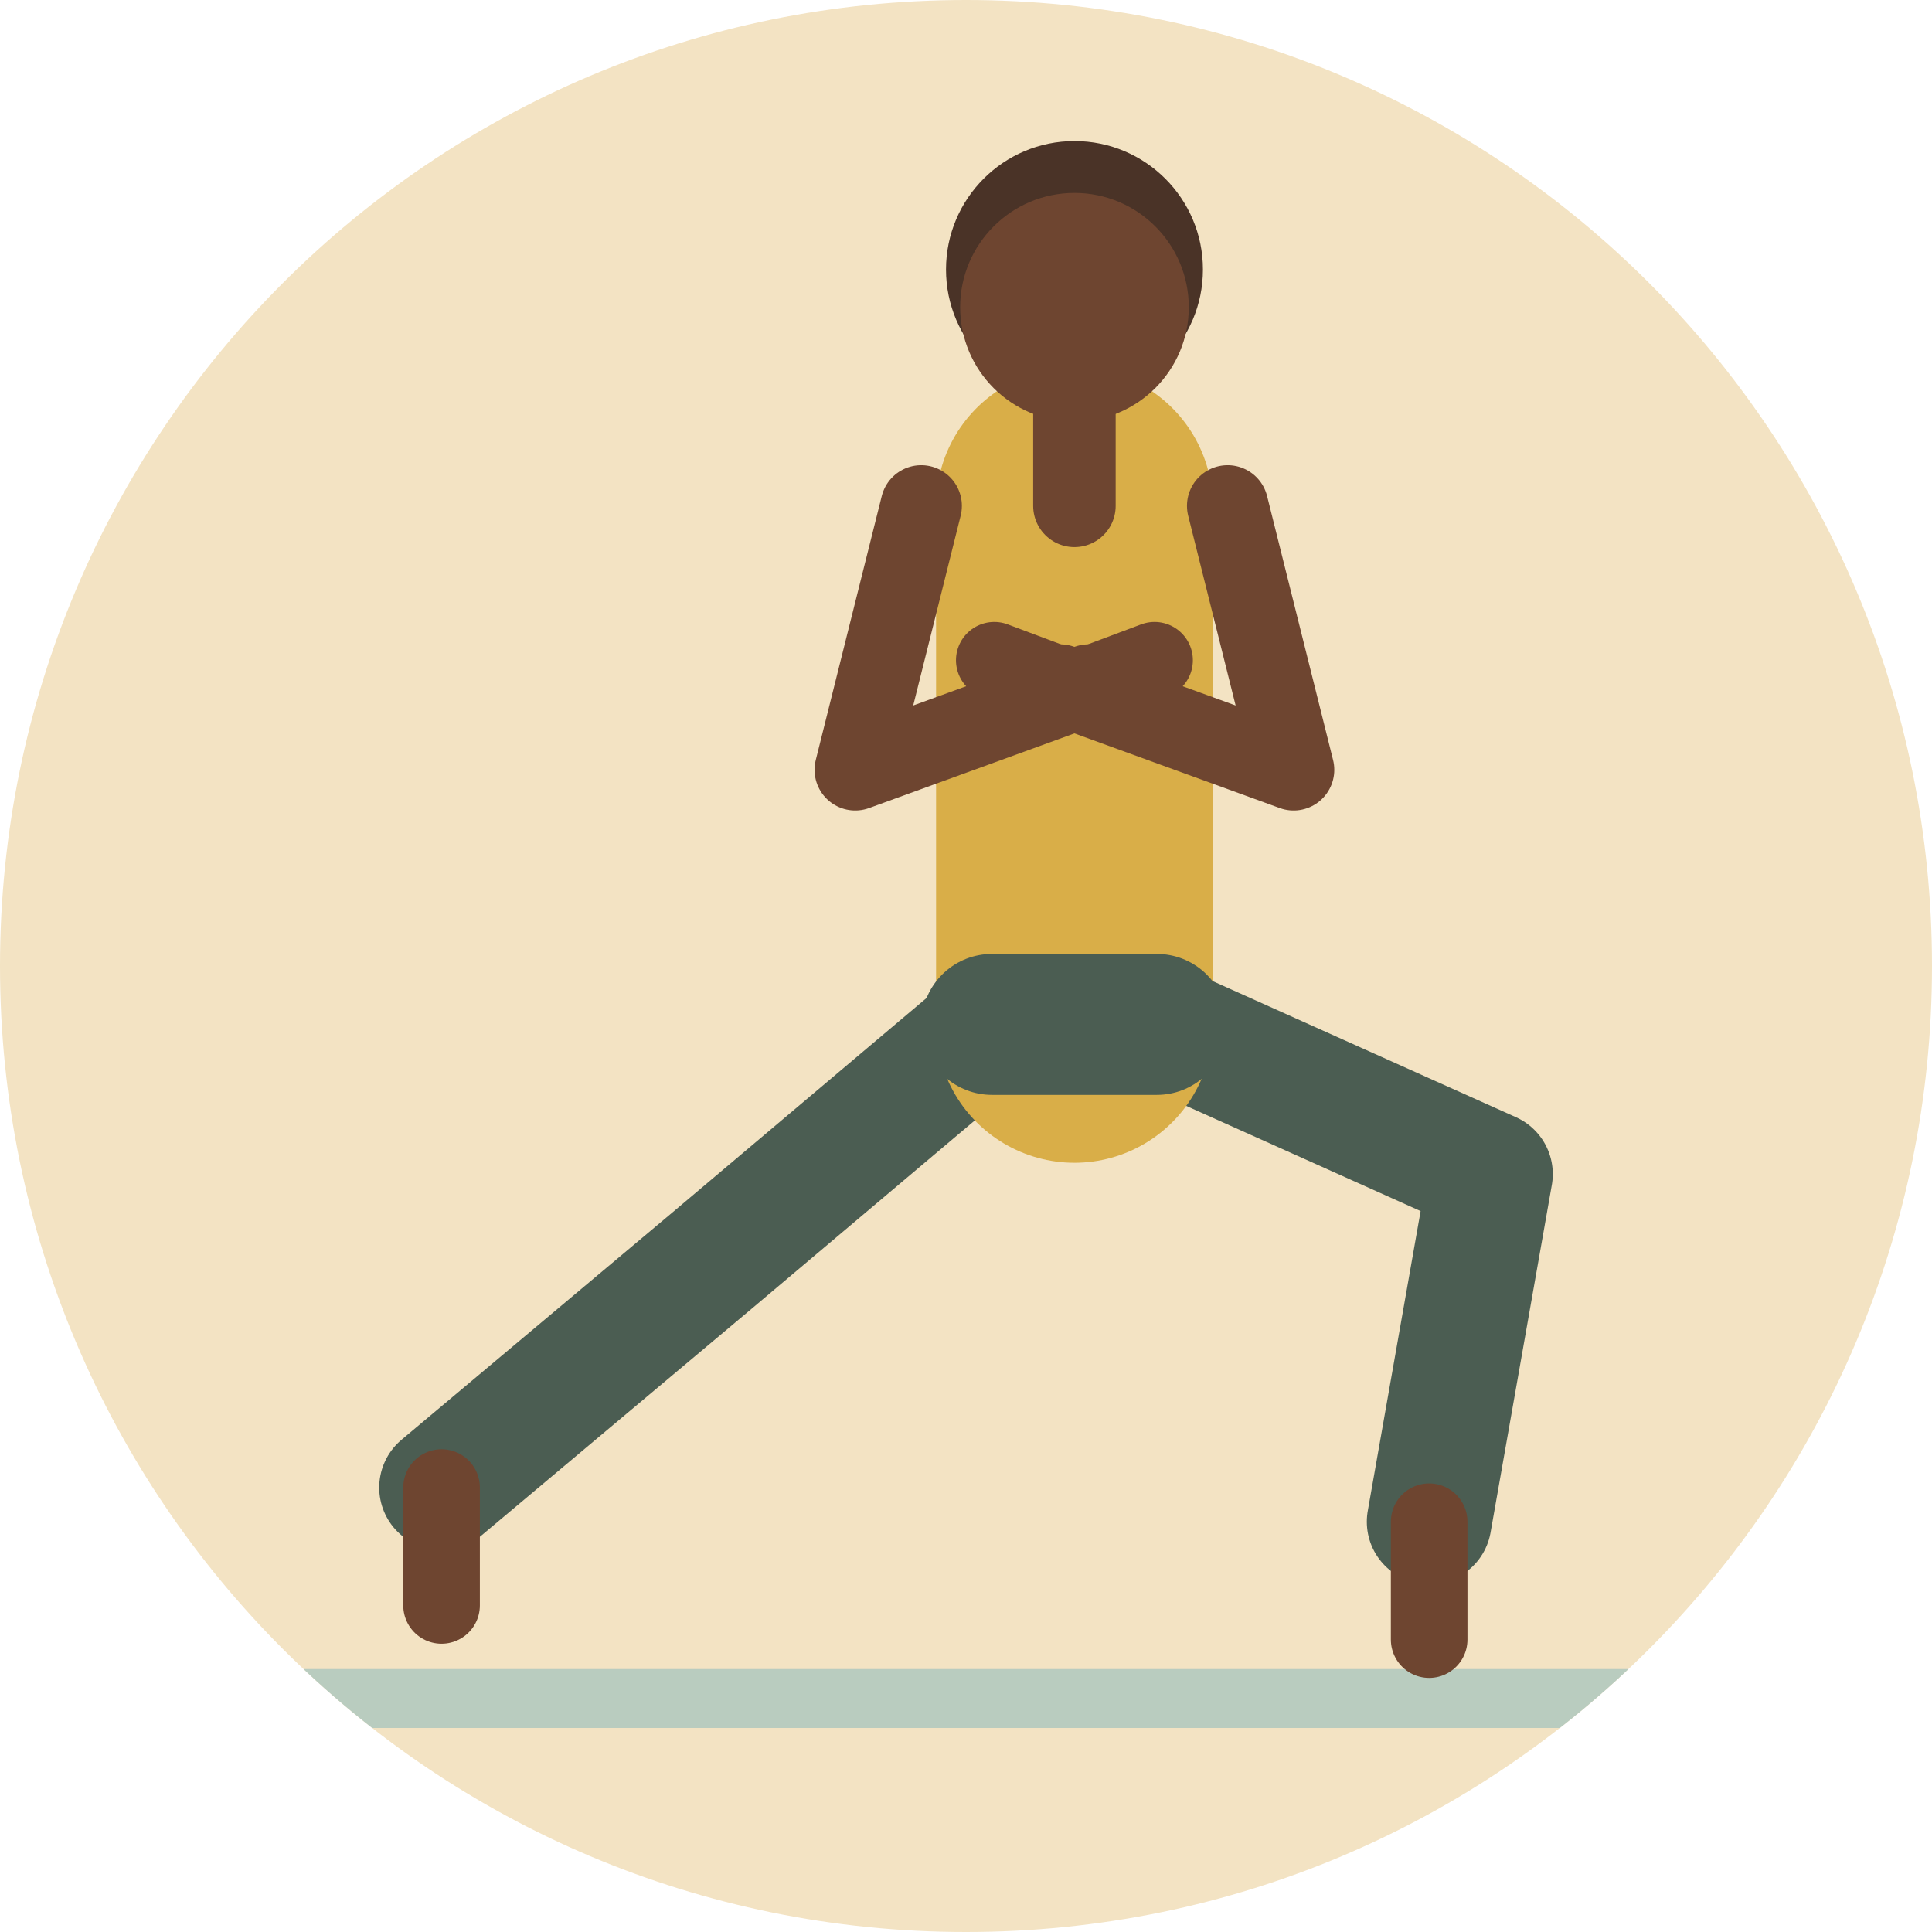
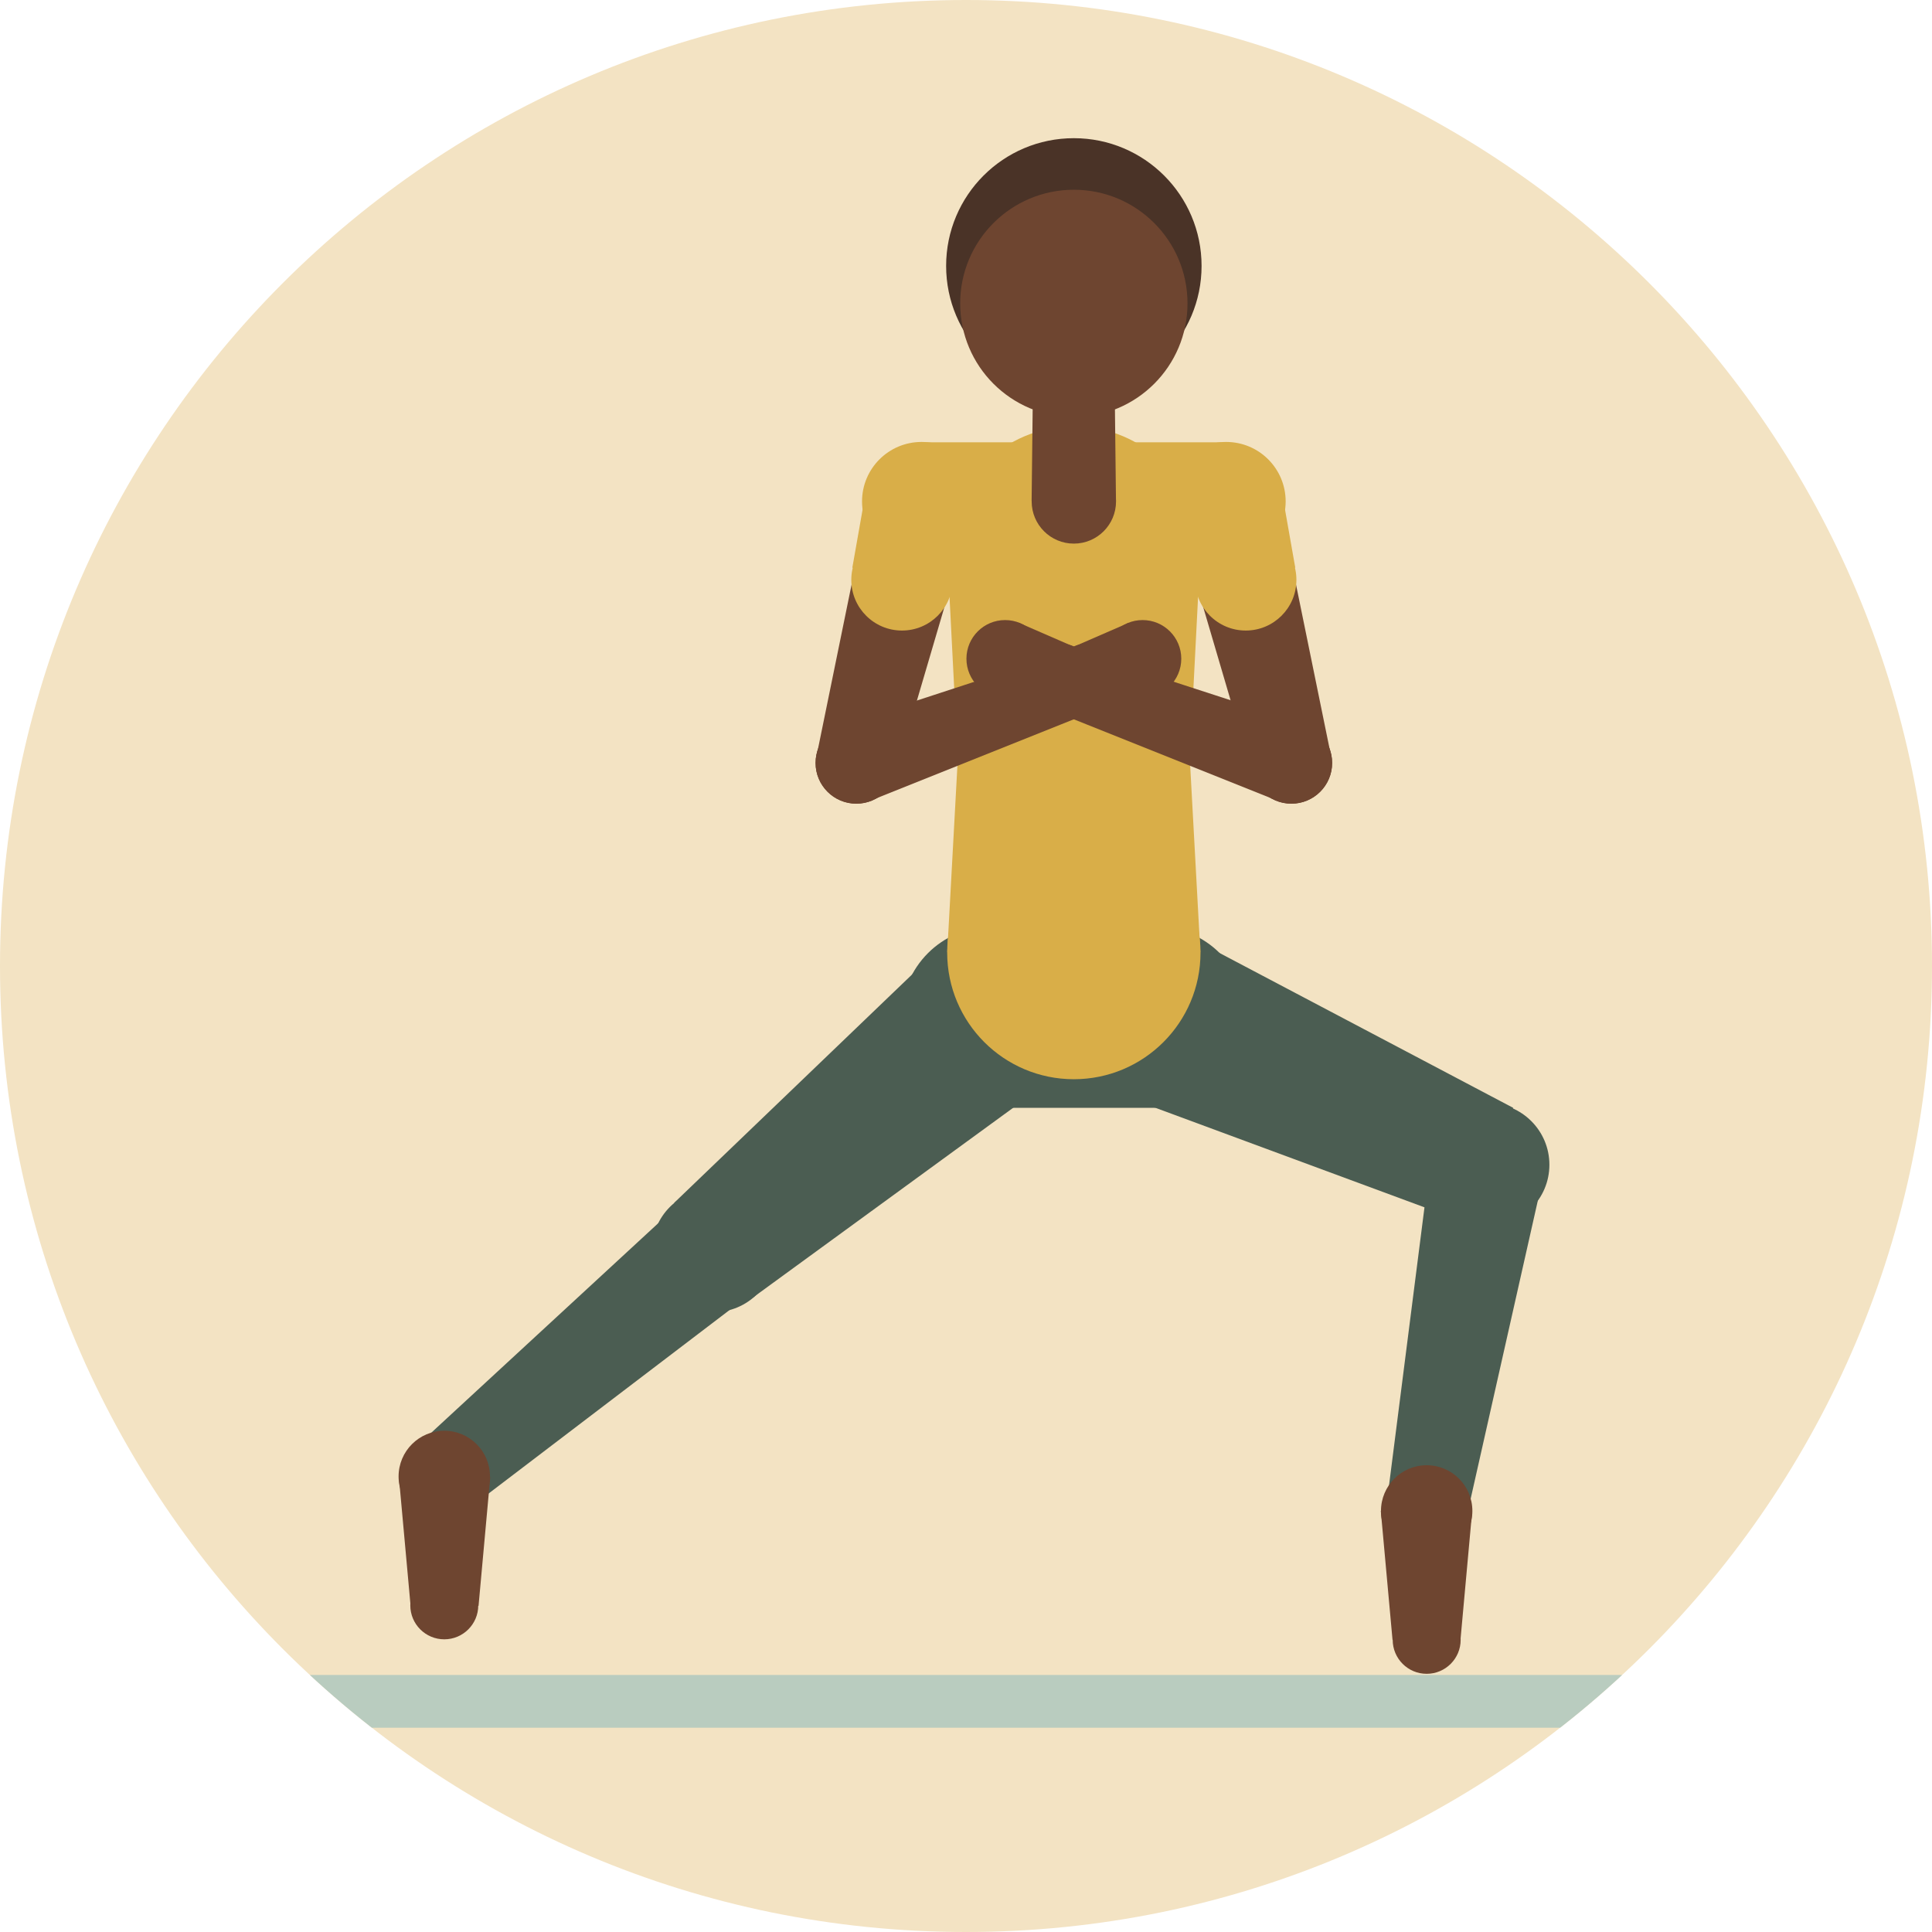
<svg xmlns="http://www.w3.org/2000/svg" viewBox="0 0 200 200" width="400" height="400" role="img" aria-label="Figure facing forward low in a side lunge with one thigh level, the other leg straight and hands in front.">
  <circle cx="100" cy="100" r="100" fill="#F3E3C3" />
  <clipPath id="c18ajd5g">
    <circle cx="100" cy="100" r="100" />
  </clipPath>
  <g clip-path="url(#c18ajd5g)">
-     <g transform="translate(100.0 174.0) scale(1.220)">
-       <rect x="-60.024" y="-1" width="120.049" height="5" rx="2.5" fill="#B9CCBF" />
-       <g stroke-linecap="round" stroke-linejoin="round" fill="none">
-         <path d="M2.2 -55.7 L-21.5 -35.7 L-44.5 -16.4" stroke="#4B5D52" stroke-width="10.58" />
-         <path d="M-44.5 -16.4 L-44.5 -6.4" stroke="#6E4530" stroke-width="6.5" />
-       </g>
-       <g stroke-linecap="round" stroke-linejoin="round" fill="none">
-         <path d="M16.2 -55.7 L44.5 -43.0 L39.3 -13.5" stroke="#4B5D52" stroke-width="10.58" />
-         <path d="M39.3 -13.5 L39.3 -3.5" stroke="#6E4530" stroke-width="6.5" />
-       </g>
-       <g stroke-linecap="round" stroke-linejoin="round" fill="none">
-         <path d="M9.2 -55.7 L9.2 -77.7 L9.2 -99.7" stroke="#D9AE48" stroke-width="23.48" />
-         <path d="M2.2 -55.7 L16.2 -55.7" stroke="#4B5D52" stroke-width="11.96" />
-       </g>
-       <g stroke-linecap="round" stroke-linejoin="round" fill="none">
-         <path d="M-3.8 -99.7 L-9.4 -77.3 L10.4 -84.5" stroke="#6E4530" stroke-width="6.9" />
-         <path d="M10.4 -84.5 L16.0 -86.6" stroke="#6E4530" stroke-width="6.5" />
-       </g>
-       <g stroke-linecap="round" stroke-linejoin="round" fill="none">
-         <path d="M22.2 -99.7 L27.8 -77.3 L8.0 -84.5" stroke="#6E4530" stroke-width="6.9" />
-         <path d="M8.0 -84.5 L2.4 -86.6" stroke="#6E4530" stroke-width="6.5" />
+     <g transform="translate(100.0 174.0) scale(1.213)">
+       <rect x="-60.024" y="-0.5" width="120.049" height="4.5" rx="2.2" fill="#B9CCBF" />
+       <g>
+         <g fill="#4B5D52">
+           <path d="M-24.7 -40.5 L-46.8 -20.1 L-42.3 -14.8 L-18.4 -33.0Z" />
+           <circle cx="-21.543" cy="-36.727" r="4.888" />
+           <circle cx="-44.524" cy="-17.443" r="3.478" />
+         </g>
+         <g fill="#4B5D52">
+           <path d="M-2.5 -62.3 L-24.9 -40.8 L-18.2 -32.7 L6.9 -51.0Z" />
+           <circle cx="2.204" cy="-56.653" r="7.332" />
+           <circle cx="-21.543" cy="-36.727" r="5.264" />
+         </g>
+         <g fill="#6E4530">
+           <path d="M-48.4 -17.4 L-47.4 -6.4 L-41.6 -6.4 L-40.6 -17.4Z" />
+           <circle cx="-44.524" cy="-17.443" r="3.9" />
+           <circle cx="-44.524" cy="-6.443" r="2.9" />
+         </g>
      </g>
      <g>
-         <path d="M9.2 -99.7 L9.2 -117.2" stroke="#6E4530" stroke-width="7" stroke-linecap="round" />
-         <circle cx="9.204" cy="-119.753" r="10.9" fill="#4A3327" />
-         <circle cx="9.204" cy="-116.553" r="9.7" fill="#6E4530" />
+         <g fill="#4B5D52">
+           <path d="M39.7 -44.9 L35.9 -15.1 L42.7 -13.9 L49.3 -43.2Z" />
+           <circle cx="44.524" cy="-44.044" r="4.888" />
+           <circle cx="39.315" cy="-14.5" r="3.478" />
+         </g>
+         <g fill="#4B5D52">
+           <path d="M13.2 -50.0 L42.4 -39.2 L46.7 -48.9 L19.2 -63.4Z" />
+           <circle cx="16.204" cy="-56.653" r="7.332" />
+           <circle cx="44.524" cy="-44.044" r="5.264" />
+         </g>
+         <g fill="#6E4530">
+           <path d="M35.4 -14.5 L36.4 -3.5 L42.2 -3.5 L43.2 -14.5Z" />
+           <circle cx="39.315" cy="-14.5" r="3.9" />
+           <circle cx="39.315" cy="-3.5" r="2.9" />
+         </g>
+       </g>
+       <g>
+         <g fill="#4B5D52">
+           <path d="M2.2 -48.9 L16.2 -48.9 L16.2 -64.4 L2.2 -64.4Z" />
+           <circle cx="2.204" cy="-56.653" r="7.708" />
+           <circle cx="16.204" cy="-56.653" r="7.708" />
+         </g>
+         <g fill="#D9AE48">
+           <path d="M20.0 -62.2 L19.1 -78.7 L-0.7 -78.7 L-1.6 -62.2Z" />
+           <circle cx="9.204" cy="-62.153" r="10.81" />
+           <circle cx="9.204" cy="-78.653" r="9.87" />
+         </g>
+         <g fill="#D9AE48">
+           <path d="M19.1 -78.7 L20.0 -96.3 L-1.6 -96.3 L-0.7 -78.7Z" />
+           <circle cx="9.204" cy="-78.653" r="9.87" />
+           <circle cx="9.204" cy="-96.253" r="10.81" />
+         </g>
+         <g fill="#D9AE48">
+           <path d="M-3.8 -95.6 L22.2 -95.6 L22.2 -105.7 L-3.8 -105.7Z" />
+           <circle cx="-3.796" cy="-100.653" r="5.076" />
+           <circle cx="22.204" cy="-100.653" r="5.076" />
+         </g>
+       </g>
+       <g>
+         <g fill="#6E4530">
+           <path d="M-8.1 -101.7 L-12.7 -79.2 L-6.0 -77.5 L0.5 -99.6Z" />
+           <circle cx="-3.796" cy="-100.653" r="4.418" />
+           <circle cx="-9.36" cy="-78.336" r="3.478" />
+         </g>
+         <g fill="#D9AE48">
+           <path d="M-8.5 -101.8 L-9.7 -95.0 L-1.3 -92.9 L0.9 -99.5Z" />
+           <circle cx="-3.796" cy="-100.653" r="4.888" />
+           <circle cx="-5.465" cy="-93.958" r="4.324" />
+         </g>
+         <g fill="#6E4530">
+           <path d="M-8.2 -75.1 L11.3 -82.9 L9.4 -88.1 L-10.5 -81.6Z" />
+           <circle cx="-9.36" cy="-78.336" r="3.478" />
+           <circle cx="10.374" cy="-85.519" r="2.8" />
+         </g>
+         <g fill="#6E4530">
+           <path d="M11.4 -82.7 L16.2 -84.1 L13.9 -90.3 L9.3 -88.3Z" />
+           <circle cx="10.374" cy="-85.519" r="3" />
+           <circle cx="15.072" cy="-87.229" r="3.3" />
+         </g>
+       </g>
+       <g>
+         <g fill="#6E4530">
+           <path d="M17.9 -99.6 L24.4 -77.5 L31.1 -79.2 L26.5 -101.7Z" />
+           <circle cx="22.204" cy="-100.653" r="4.418" />
+           <circle cx="27.769" cy="-78.336" r="3.478" />
+         </g>
+         <g fill="#D9AE48">
+           <path d="M17.5 -99.5 L19.7 -92.9 L28.1 -95.0 L26.9 -101.8Z" />
+           <circle cx="22.204" cy="-100.653" r="4.888" />
+           <circle cx="23.874" cy="-93.958" r="4.324" />
+         </g>
+         <g fill="#6E4530">
+           <path d="M29.0 -81.6 L9.0 -88.1 L7.1 -82.9 L26.6 -75.1Z" />
+           <circle cx="27.769" cy="-78.336" r="3.478" />
+           <circle cx="8.035" cy="-85.519" r="2.8" />
+         </g>
+         <g fill="#6E4530">
+           <path d="M9.1 -88.3 L4.5 -90.3 L2.2 -84.1 L7.0 -82.7Z" />
+           <circle cx="8.035" cy="-85.519" r="3" />
+           <circle cx="3.337" cy="-87.229" r="3.3" />
+         </g>
+       </g>
+       <g>
+         <g fill="#6E4530">
+           <path d="M12.8 -100.7 L12.6 -118.2 L5.8 -118.2 L5.6 -100.7Z" />
+           <circle cx="9.204" cy="-100.653" r="3.6" />
+           <circle cx="9.204" cy="-118.153" r="3.4" />
+         </g>
+         <circle cx="9.204" cy="-120.753" r="10.9" fill="#4A3327" />
+         <circle cx="9.204" cy="-117.553" r="9.7" fill="#6E4530" />
      </g>
    </g>
  </g>
</svg>
